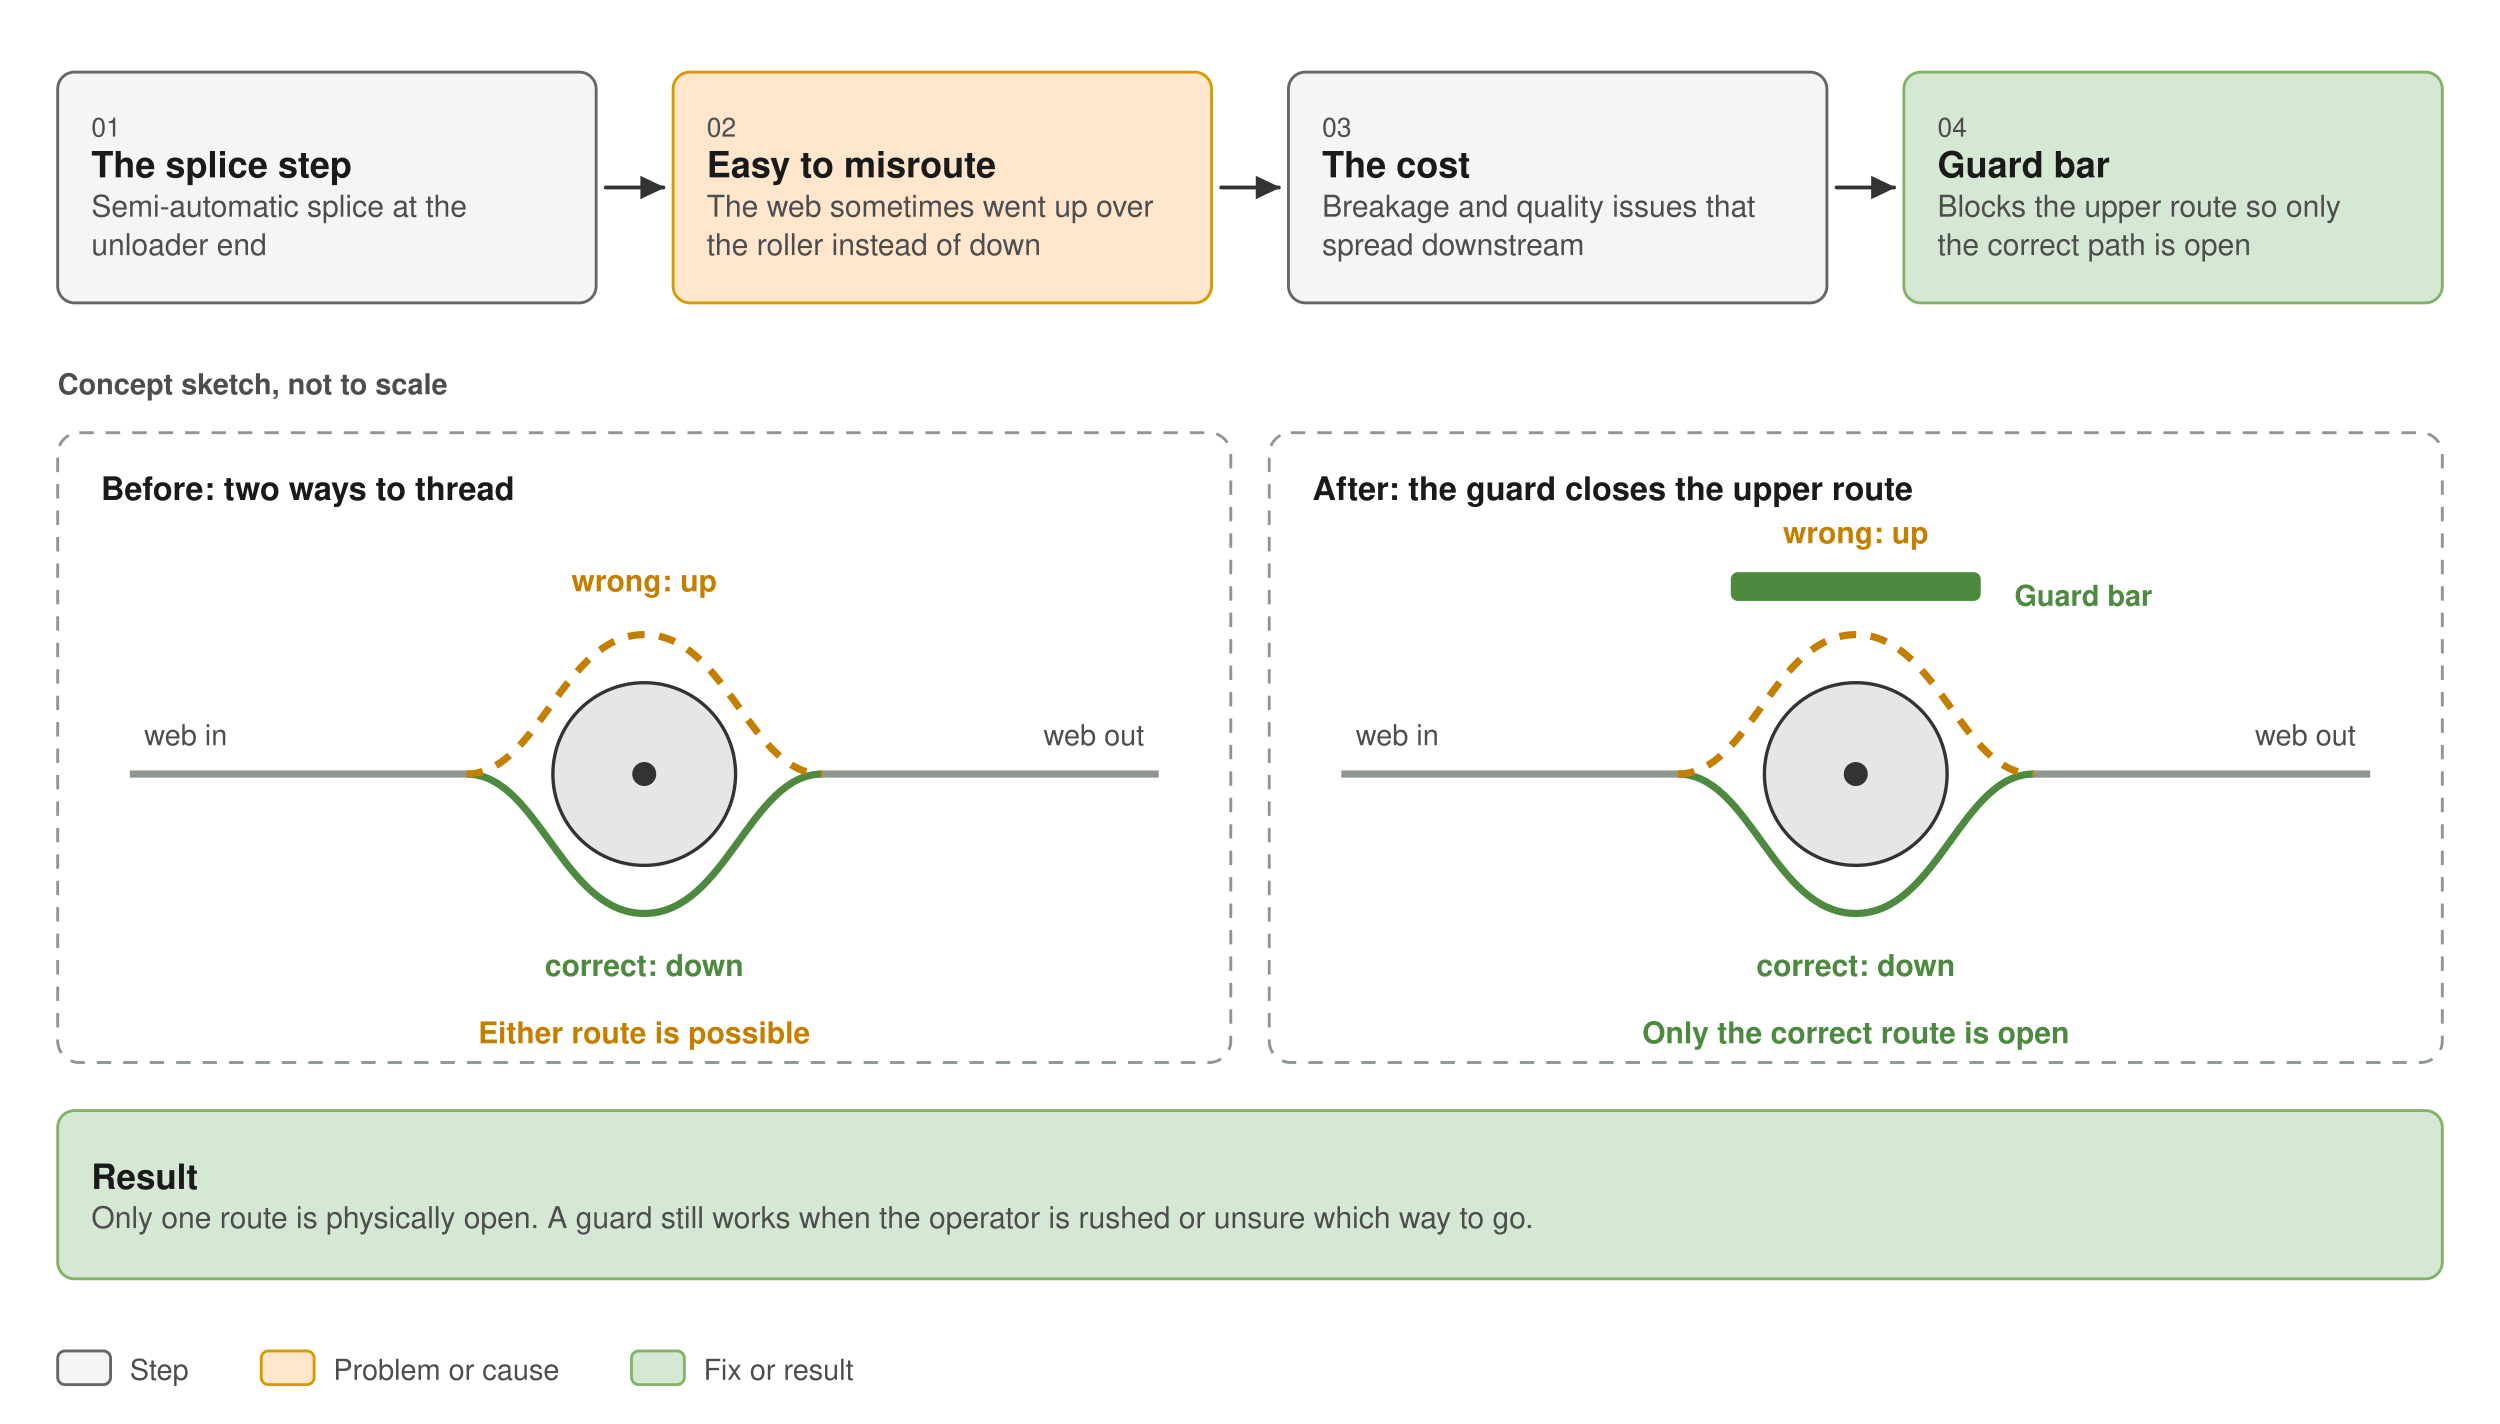
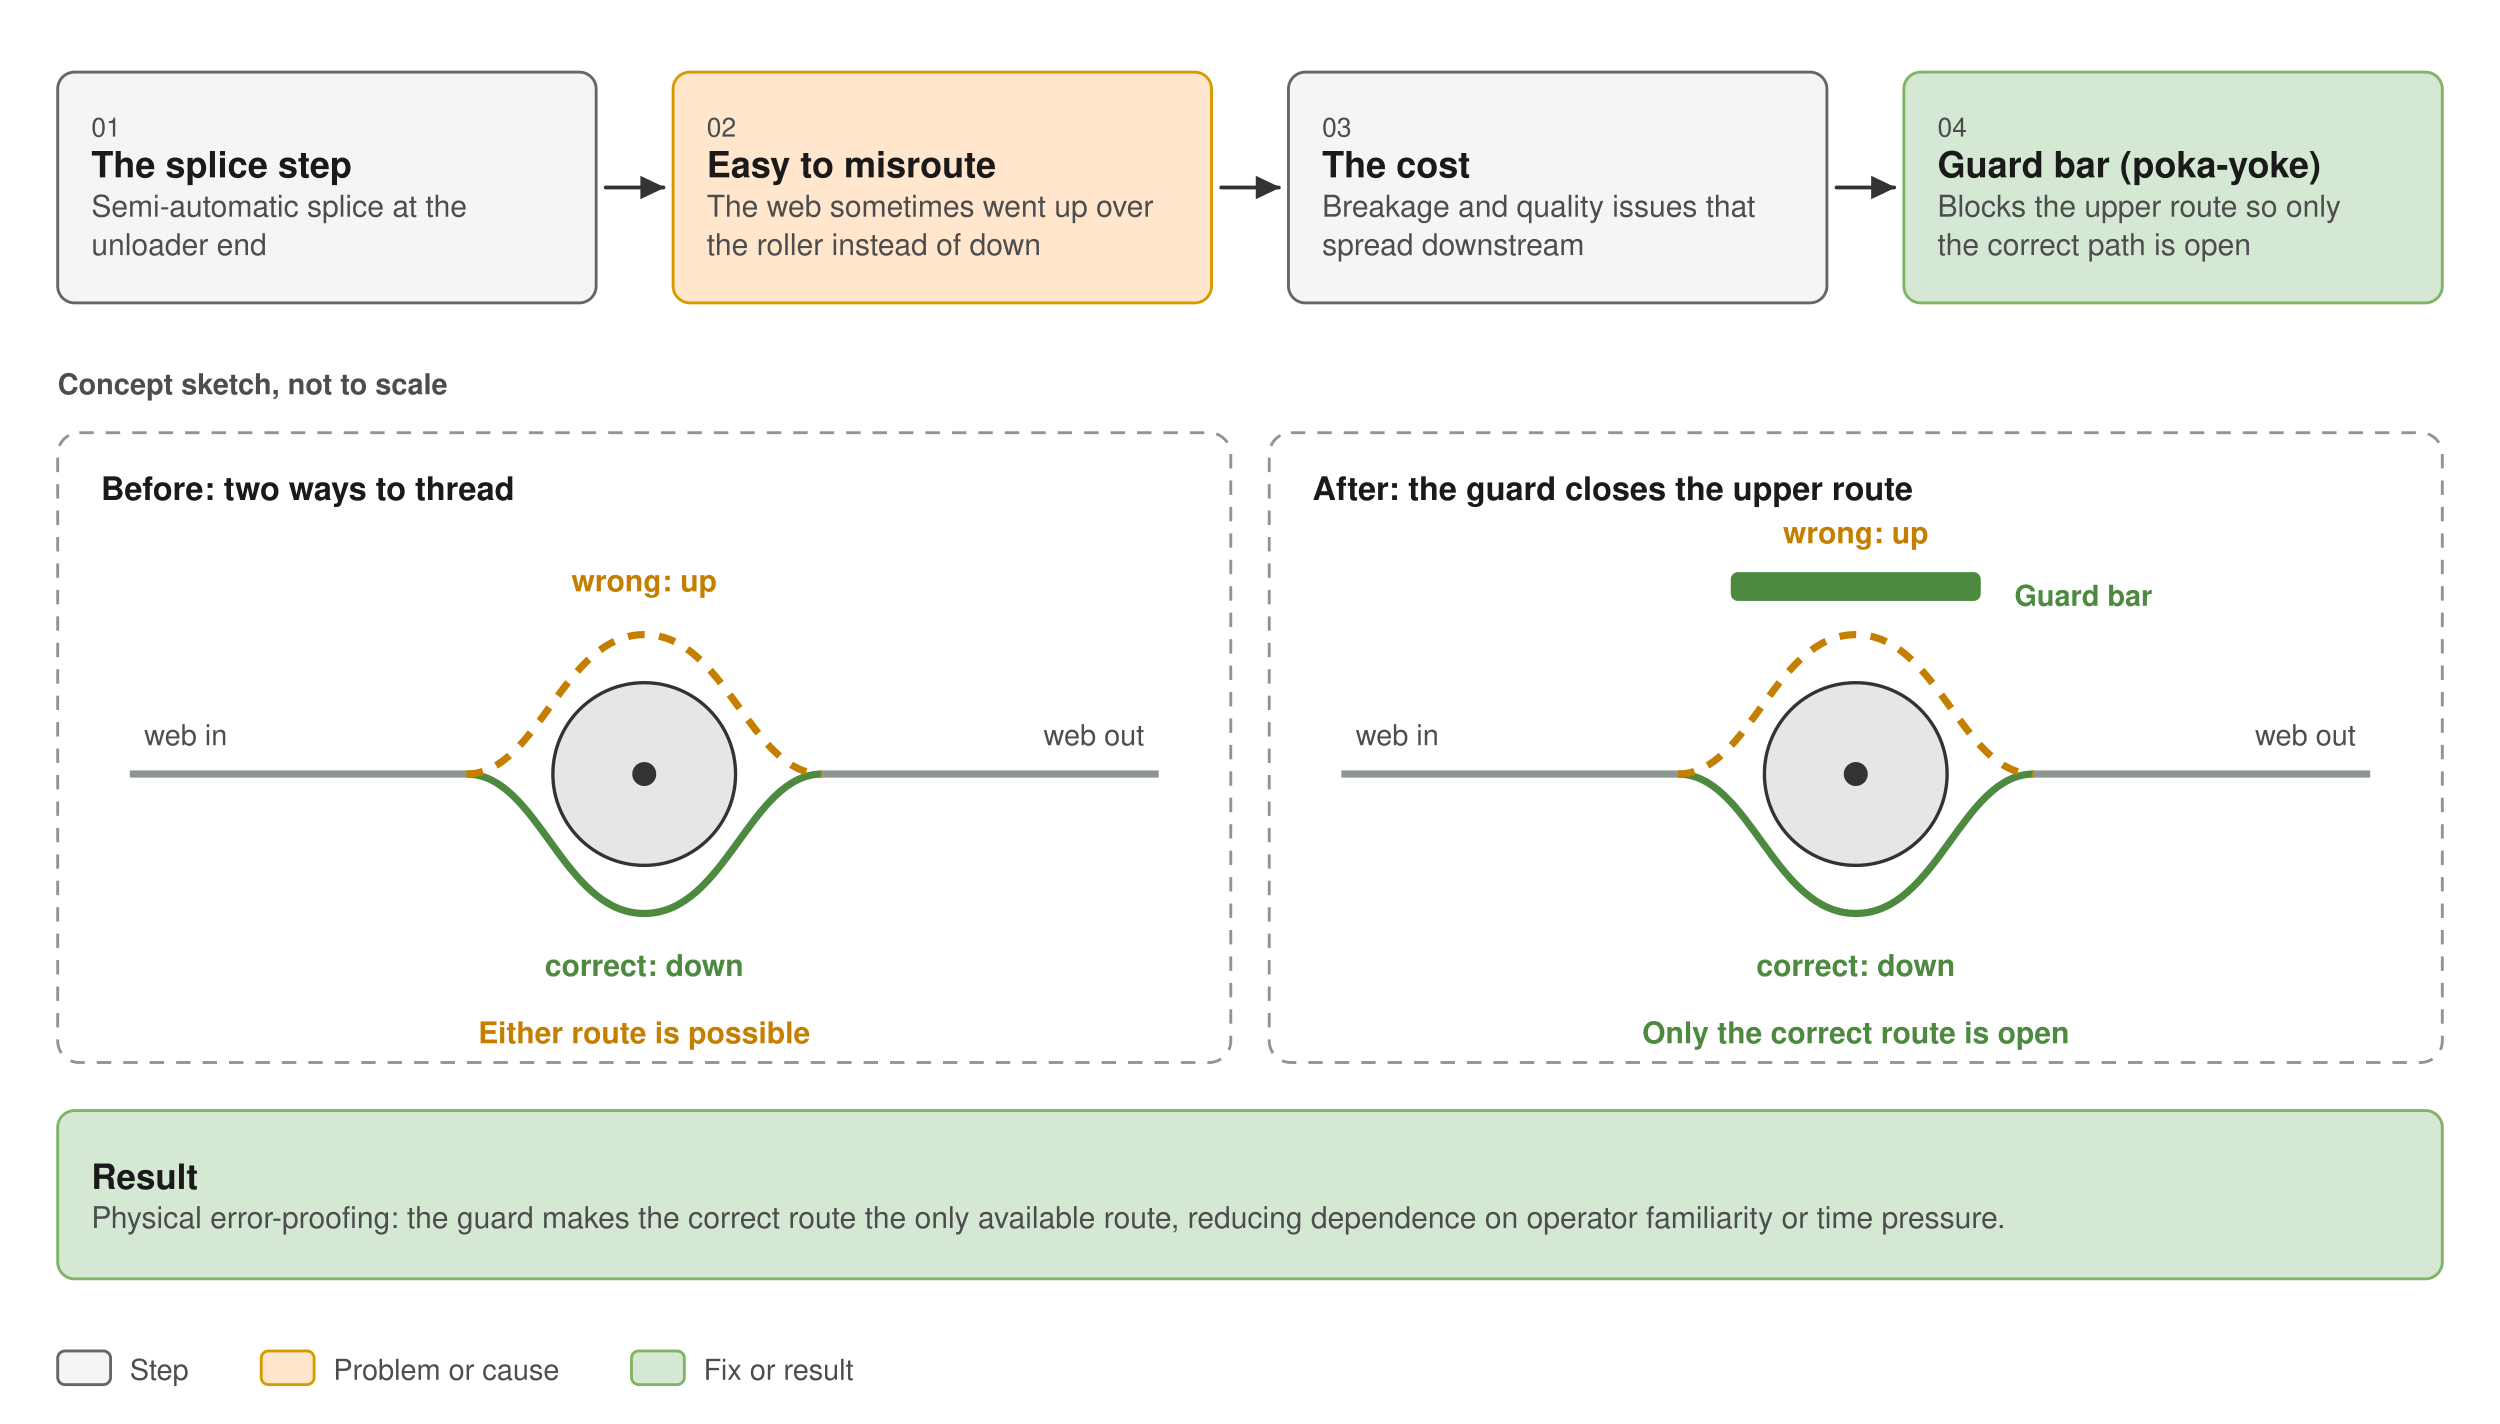
<svg xmlns="http://www.w3.org/2000/svg" viewBox="0 0 1040 592" width="1040" height="592" role="img" aria-labelledby="t d" font-family="Helvetica, Arial, sans-serif">
  <defs>
    <marker id="a_ink" viewBox="0 0 10 10" refX="8.5" refY="5" markerWidth="8" markerHeight="8" orient="auto-start-reverse">
      <path d="M1 1.2 L9 5 L1 8.8 Z" fill="#333333" />
    </marker>
    <marker id="a_teal" viewBox="0 0 10 10" refX="8.5" refY="5" markerWidth="8" markerHeight="8" orient="auto-start-reverse">
      <path d="M1 1.2 L9 5 L1 8.8 Z" fill="#3d6fa5" />
    </marker>
    <marker id="a_rust" viewBox="0 0 10 10" refX="8.5" refY="5" markerWidth="8" markerHeight="8" orient="auto-start-reverse">
      <path d="M1 1.2 L9 5 L1 8.8 Z" fill="#c47f00" />
    </marker>
    <marker id="a_mute" viewBox="0 0 10 10" refX="8.5" refY="5" markerWidth="8" markerHeight="8" orient="auto-start-reverse">
      <path d="M1 1.2 L9 5 L1 8.8 Z" fill="#4d4d4d" />
    </marker>
    <marker id="a_good" viewBox="0 0 10 10" refX="8.5" refY="5" markerWidth="8" markerHeight="8" orient="auto-start-reverse">
      <path d="M1 1.2 L9 5 L1 8.8 Z" fill="#4d8a3f" />
    </marker>
  </defs>
  <rect x="24" y="30" width="224" height="96" rx="7" fill="#f5f5f5" stroke="#666666" stroke-width="1.2" />
  <text x="38" y="56.84" font-size="11.0" font-weight="400" fill="#4d4d4d" text-anchor="start">01</text>
  <text x="38" y="73.76" font-size="15" font-weight="700" fill="#1a1a1a" text-anchor="start">The splice step</text>
  <text x="38" y="90.12" font-size="12.5" font-weight="400" fill="#4d4d4d" text-anchor="start">Semi-automatic splice at the</text>
  <text x="38" y="106.12" font-size="12.5" font-weight="400" fill="#4d4d4d" text-anchor="start">unloader end</text>
  <rect x="280" y="30" width="224" height="96" rx="7" fill="#ffe6cc" stroke="#d79b00" stroke-width="1.2" />
  <text x="294" y="56.84" font-size="11.0" font-weight="400" fill="#4d4d4d" text-anchor="start">02</text>
  <text x="294" y="73.76" font-size="15" font-weight="700" fill="#1a1a1a" text-anchor="start">Easy to misroute</text>
  <text x="294" y="90.12" font-size="12.5" font-weight="400" fill="#4d4d4d" text-anchor="start">The web sometimes went up over</text>
  <text x="294" y="106.12" font-size="12.5" font-weight="400" fill="#4d4d4d" text-anchor="start">the roller instead of down</text>
  <rect x="536" y="30" width="224" height="96" rx="7" fill="#f5f5f5" stroke="#666666" stroke-width="1.2" />
  <text x="550" y="56.84" font-size="11.0" font-weight="400" fill="#4d4d4d" text-anchor="start">03</text>
  <text x="550" y="73.76" font-size="15" font-weight="700" fill="#1a1a1a" text-anchor="start">The cost</text>
  <text x="550" y="90.12" font-size="12.5" font-weight="400" fill="#4d4d4d" text-anchor="start">Breakage and quality issues that</text>
  <text x="550" y="106.12" font-size="12.5" font-weight="400" fill="#4d4d4d" text-anchor="start">spread downstream</text>
  <rect x="792" y="30" width="224" height="96" rx="7" fill="#d5e8d4" stroke="#82b366" stroke-width="1.2" />
  <text x="806" y="56.84" font-size="11.0" font-weight="400" fill="#4d4d4d" text-anchor="start">04</text>
-   <text x="806" y="73.76" font-size="15" font-weight="700" fill="#1a1a1a" text-anchor="start">Guard bar</text>
+   <text x="806" y="73.76" font-size="15" font-weight="700" fill="#1a1a1a" text-anchor="start">Guard bar (poka-yoke)</text>
  <text x="806" y="90.12" font-size="12.5" font-weight="400" fill="#4d4d4d" text-anchor="start">Blocks the upper route so only</text>
  <text x="806" y="106.12" font-size="12.5" font-weight="400" fill="#4d4d4d" text-anchor="start">the correct path is open</text>
  <path d="M252 78 L276 78" fill="none" stroke="#333333" stroke-width="1.6" stroke-linejoin="round" stroke-linecap="round" marker-end="url(#a_ink)" />
  <path d="M508 78 L532 78" fill="none" stroke="#333333" stroke-width="1.6" stroke-linejoin="round" stroke-linecap="round" marker-end="url(#a_ink)" />
  <path d="M764 78 L788 78" fill="none" stroke="#333333" stroke-width="1.6" stroke-linejoin="round" stroke-linecap="round" marker-end="url(#a_ink)" />
  <text x="24" y="164" font-size="12" font-weight="700" fill="#4d4d4d" text-anchor="start">Concept sketch, not to scale</text>
  <rect stroke-dasharray="6 5" x="24" y="180" width="488" height="262" rx="9" fill="none" stroke="#8d978f" stroke-width="1.2" />
  <text x="42" y="208" font-size="13.5" font-weight="700" fill="#1a1a1a" text-anchor="start">Before: two ways to thread</text>
  <line x1="54" y1="322" x2="194" y2="322" stroke="#8d978f" stroke-width="3" />
  <line x1="342" y1="322" x2="482" y2="322" stroke="#8d978f" stroke-width="3" />
  <text x="60" y="310" font-size="12" font-weight="400" fill="#4d4d4d" text-anchor="start">web in</text>
  <text x="476" y="310" font-size="12" font-weight="400" fill="#4d4d4d" text-anchor="end">web out</text>
  <path d="M194 322 C224 322 234 380 268 380 C302 380 312 322 342 322" fill="none" stroke="#4d8a3f" stroke-width="3" />
  <path d="M194 322 C224 322 234 264 268 264 C302 264 312 322 342 322" fill="none" stroke="#c47f00" stroke-width="3" stroke-dasharray="7 6" />
  <circle cx="268" cy="322" r="38" fill="#e6e6e6" stroke="#333333" stroke-width="1.4" />
  <circle cx="268" cy="322" r="5" fill="#333333" />
  <text x="268" y="406" font-size="12.5" font-weight="700" fill="#4d8a3f" text-anchor="middle">correct: down</text>
  <text x="268" y="246" font-size="12.5" font-weight="700" fill="#c47f00" text-anchor="middle">wrong: up</text>
  <text x="268" y="434" font-size="12.5" font-weight="700" fill="#c47f00" text-anchor="middle">Either route is possible</text>
  <rect stroke-dasharray="6 5" x="528" y="180" width="488" height="262" rx="9" fill="none" stroke="#8d978f" stroke-width="1.2" />
  <text x="546" y="208" font-size="13.5" font-weight="700" fill="#1a1a1a" text-anchor="start">After: the guard closes the upper route</text>
  <line x1="558" y1="322" x2="698" y2="322" stroke="#8d978f" stroke-width="3" />
  <line x1="846" y1="322" x2="986" y2="322" stroke="#8d978f" stroke-width="3" />
  <text x="564" y="310" font-size="12" font-weight="400" fill="#4d4d4d" text-anchor="start">web in</text>
  <text x="980" y="310" font-size="12" font-weight="400" fill="#4d4d4d" text-anchor="end">web out</text>
  <path d="M698 322 C728 322 738 380 772 380 C806 380 816 322 846 322" fill="none" stroke="#4d8a3f" stroke-width="3" />
  <path d="M698 322 C728 322 738 264 772 264 C806 264 816 322 846 322" fill="none" stroke="#c47f00" stroke-width="3" stroke-dasharray="7 6" />
  <circle cx="772" cy="322" r="38" fill="#e6e6e6" stroke="#333333" stroke-width="1.4" />
  <circle cx="772" cy="322" r="5" fill="#333333" />
  <text x="772" y="406" font-size="12.5" font-weight="700" fill="#4d8a3f" text-anchor="middle">correct: down</text>
  <text x="772" y="226" font-size="12.5" font-weight="700" fill="#c47f00" text-anchor="middle">wrong: up</text>
  <rect x="720" y="238" width="104" height="12" rx="3" fill="#4d8a3f" stroke="none" stroke-width="1" />
  <text x="838" y="252" font-size="12" font-weight="700" fill="#4d8a3f" text-anchor="start">Guard bar</text>
  <text x="772" y="434" font-size="12.5" font-weight="700" fill="#4d8a3f" text-anchor="middle">Only the correct route is open</text>
  <rect x="24" y="462" width="992" height="70" rx="7" fill="#d5e8d4" stroke="#82b366" stroke-width="1.2" />
  <text x="38" y="494.6" font-size="14.5" font-weight="700" fill="#1a1a1a" text-anchor="start">Result</text>
-   <text x="38" y="510.87" font-size="12.5" font-weight="400" fill="#4d4d4d" text-anchor="start">Only one route is physically open. A guard still works when the operator is rushed or unsure which way to go.</text>
+   <text x="38" y="510.87" font-size="12.5" font-weight="400" fill="#4d4d4d" text-anchor="start">Physical error-proofing: the guard makes the correct route the only available route, reducing dependence on operator familiarity or time pressure.</text>
  <rect x="24" y="562" width="22" height="14" rx="3" fill="#f5f5f5" stroke="#666666" stroke-width="1.2" />
  <text x="54" y="574" font-size="12" font-weight="400" fill="#4d4d4d" text-anchor="start">Step</text>
  <rect x="108.672" y="562" width="22" height="14" rx="3" fill="#ffe6cc" stroke="#d79b00" stroke-width="1.2" />
  <text x="138.672" y="574" font-size="12" font-weight="400" fill="#4d4d4d" text-anchor="start">Problem or cause</text>
  <rect x="262.703" y="562" width="22" height="14" rx="3" fill="#d5e8d4" stroke="#82b366" stroke-width="1.2" />
  <text x="292.703" y="574" font-size="12" font-weight="400" fill="#4d4d4d" text-anchor="start">Fix or result</text>
</svg>
